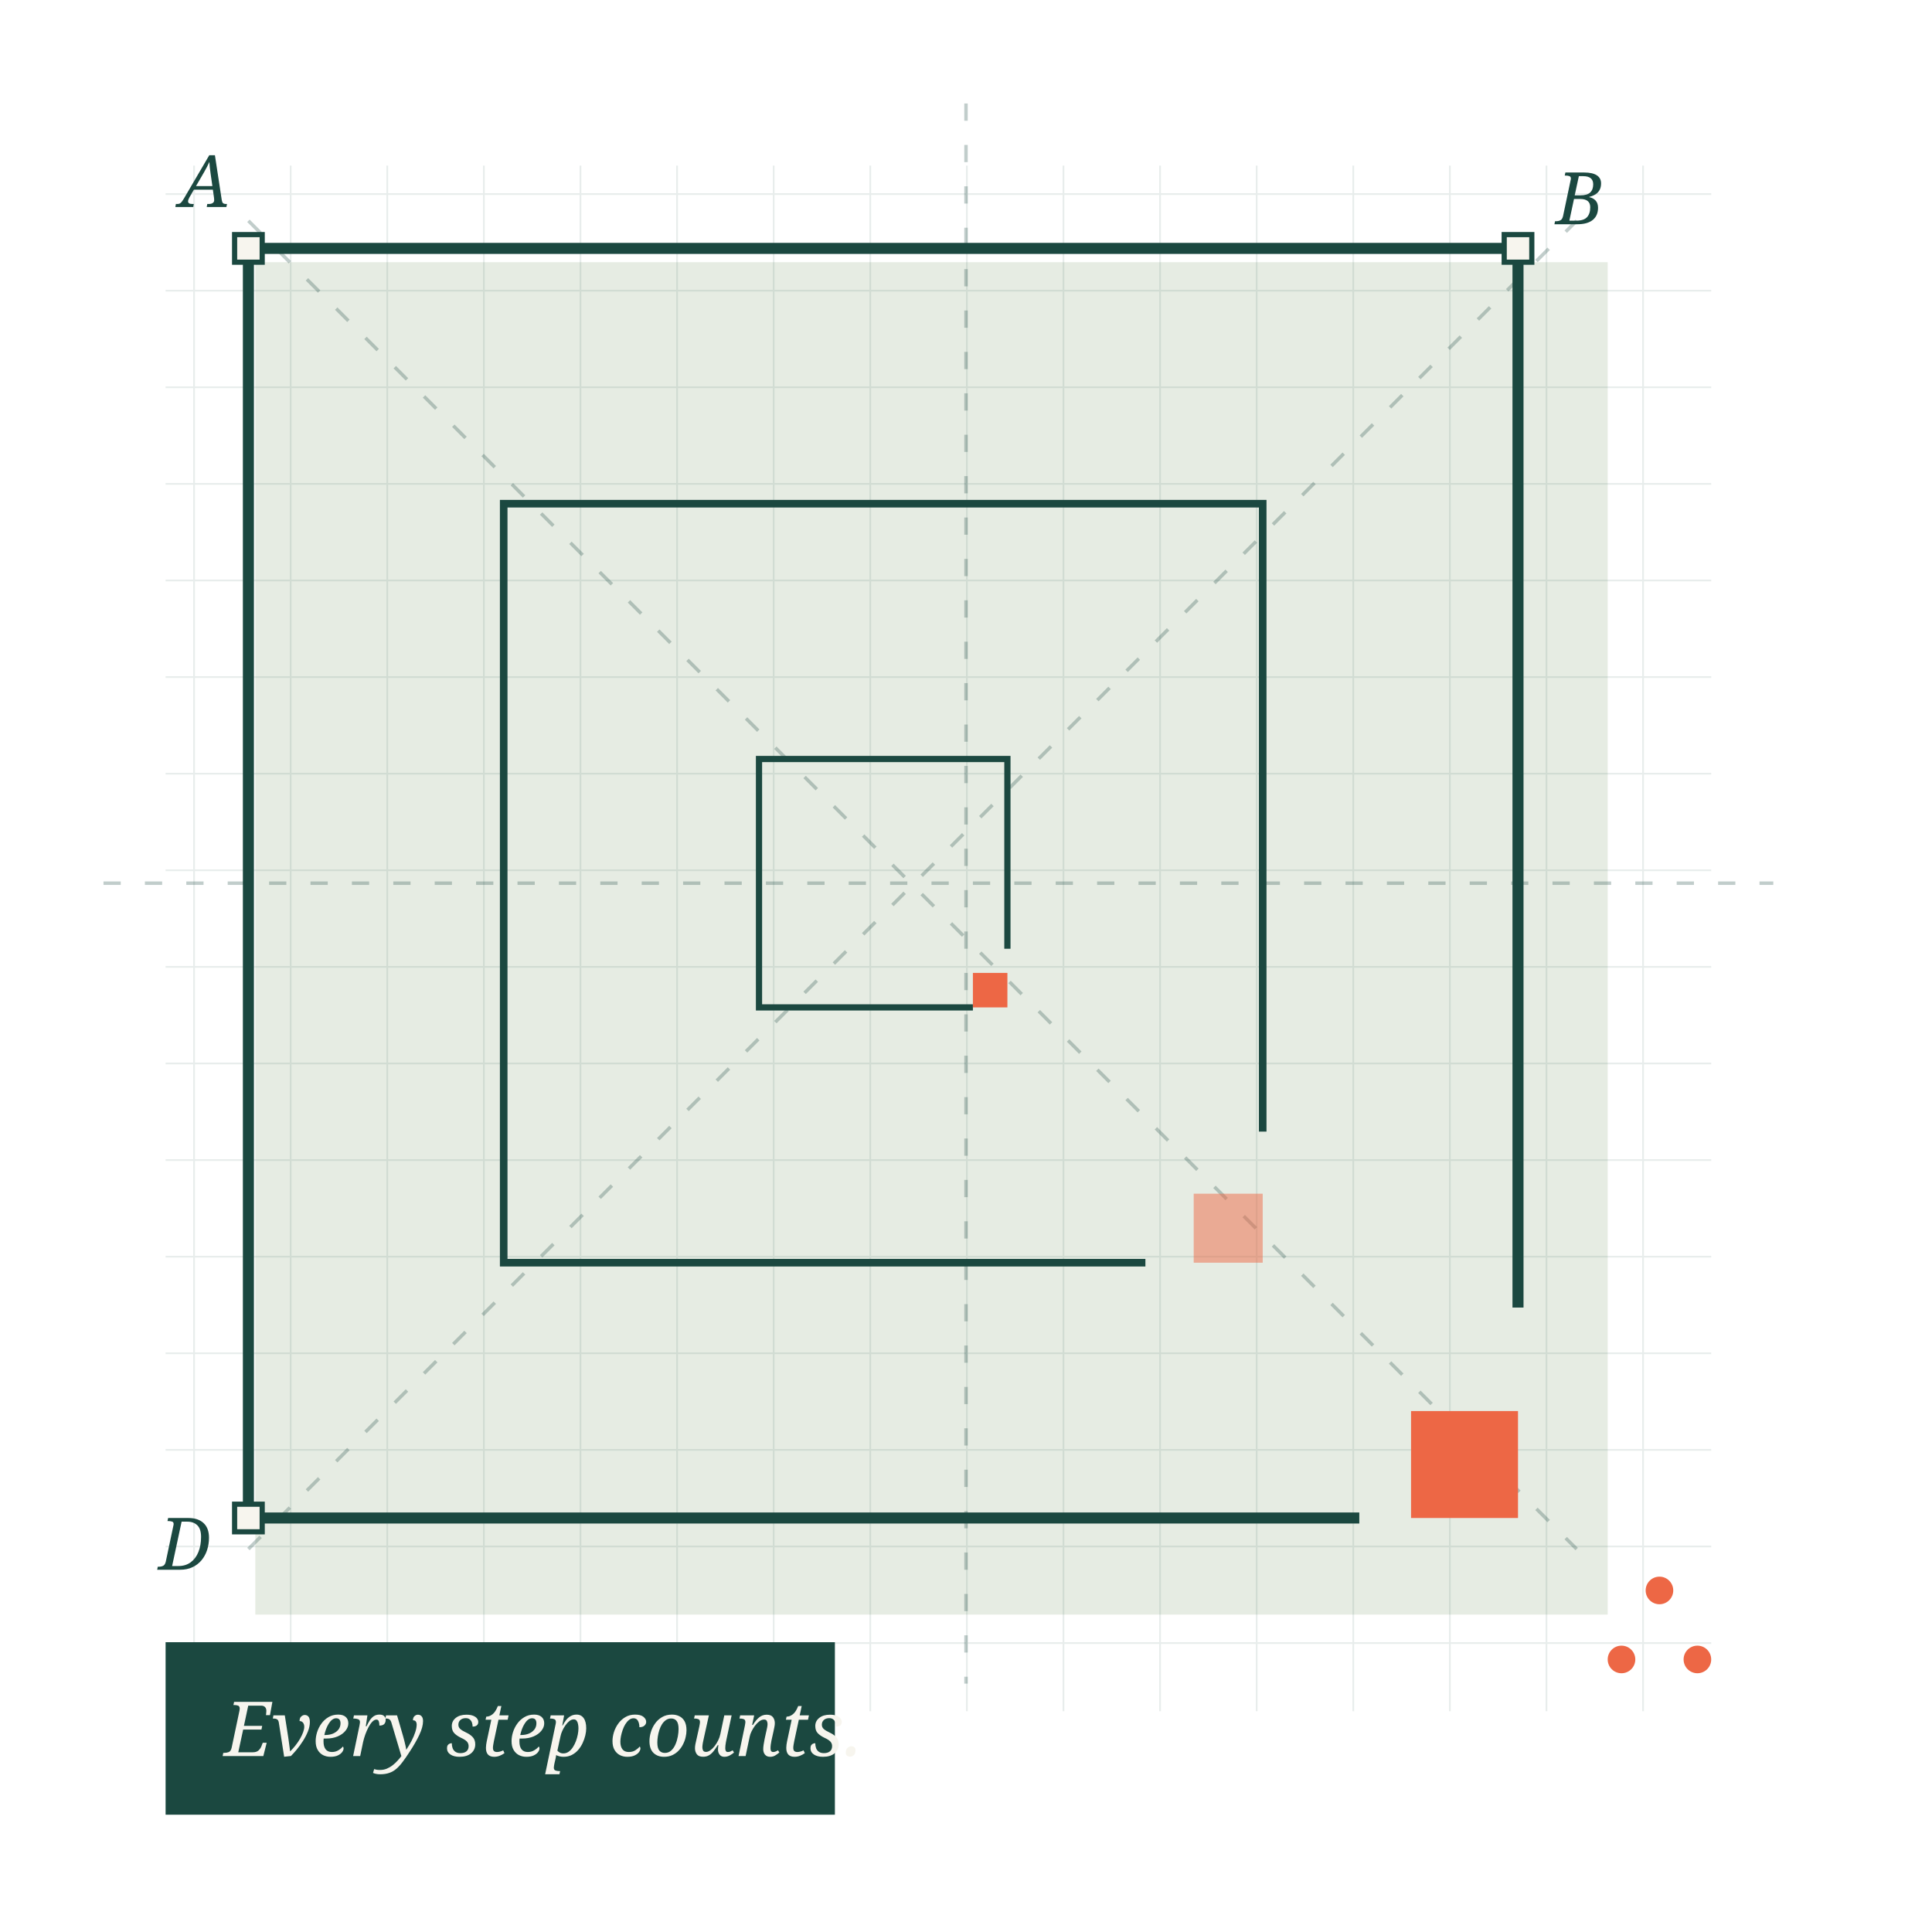
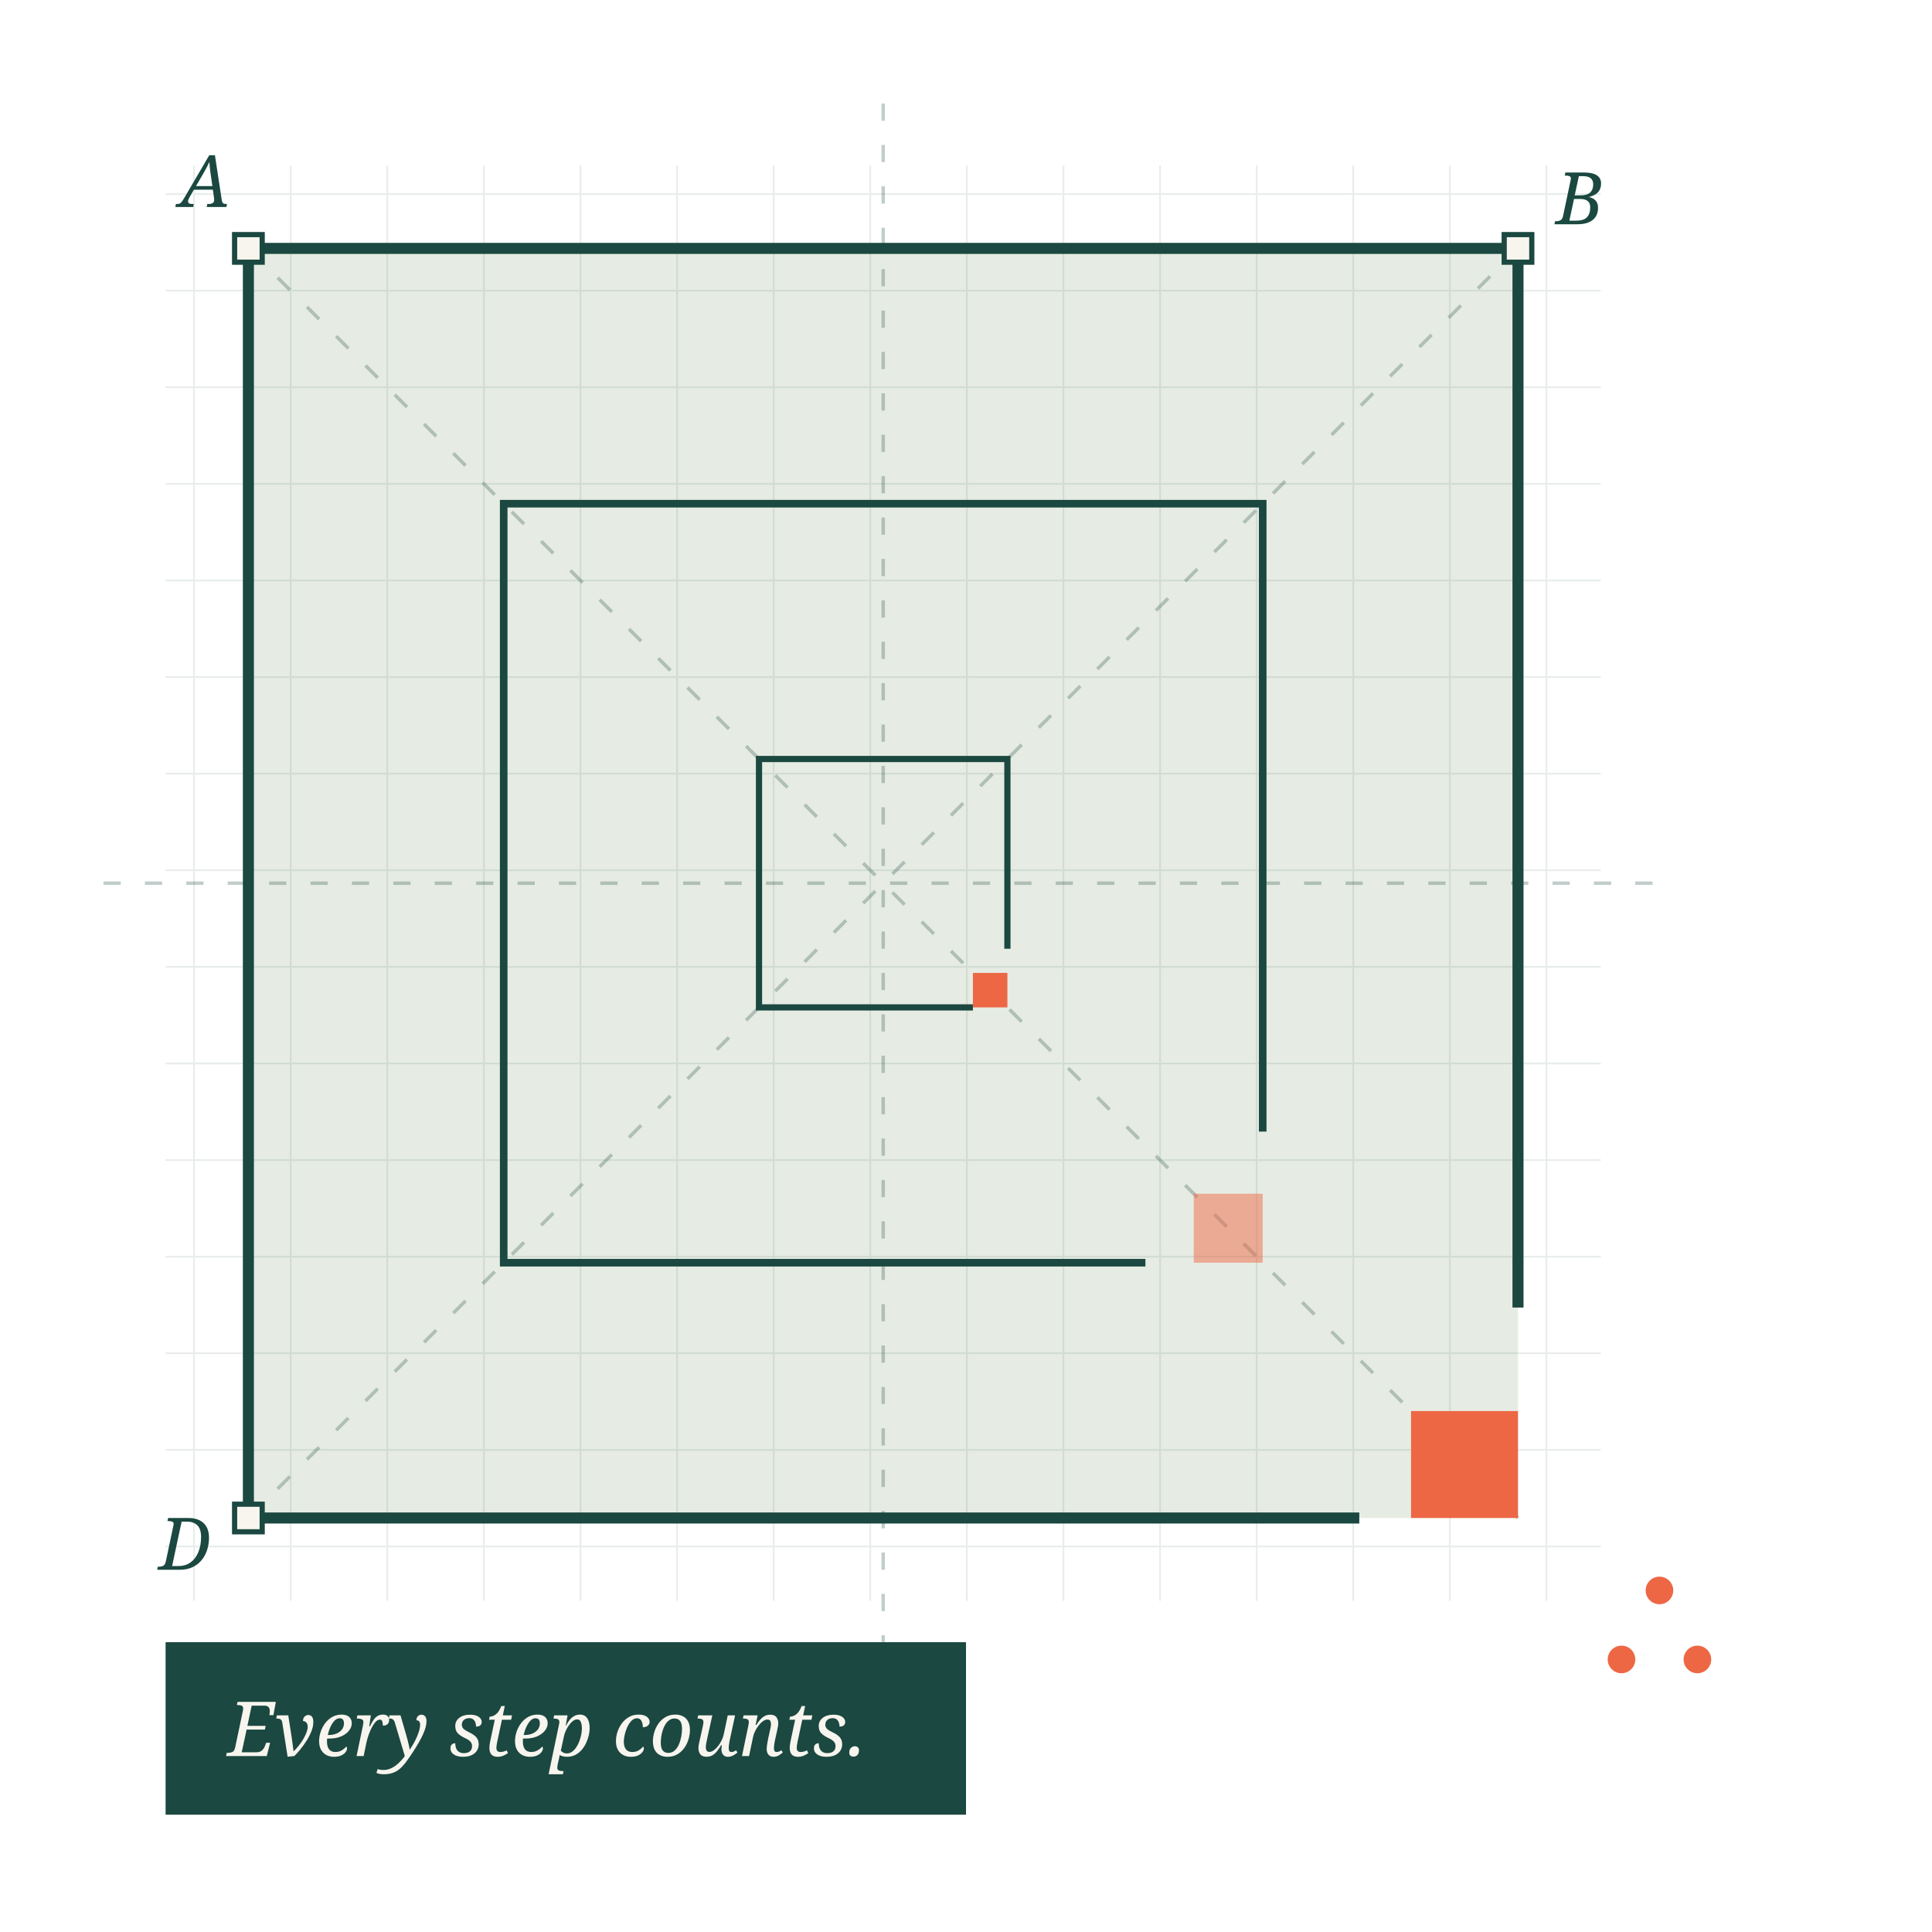
<svg xmlns="http://www.w3.org/2000/svg" viewBox="0 0 560 560" role="img" aria-labelledby="title">
  <defs>
    <pattern id="grid" width="28" height="28" patternUnits="userSpaceOnUse">
      <path d="M28 0H0V28" fill="none" stroke="#1b4840" stroke-opacity=".1" stroke-width="1" />
    </pattern>
  </defs>
-   <rect x="74" y="76" width="392" height="392" fill="#e6ece3" />
-   <rect x="48" y="48" width="448" height="448" fill="url(#grid)" />
+   <rect x="72" y="72" width="368" height="368" fill="#e6ece3" />
+   <rect x="48" y="48" width="416" height="416" fill="url(#grid)" />
  <g fill="none" stroke="#1b4840" stroke-width="1" stroke-opacity=".27" stroke-dasharray="5 7">
-     <path d="M72 64 457 449M72 449 457 64M280 30v458M30 256h484" />
+     <path d="M72 72 440 440M72 440 440 72M256 30V482M30 256H482" />
  </g>
  <g fill="none" stroke="#1b4840">
    <path d="M394 440H72V72H440V379" stroke-width="3.2" />
    <path d="M332 366H146V146H366V328" stroke-width="2.2" />
    <path d="M282 292H220V220H292V275" stroke-width="1.8" />
  </g>
  <path d="M409 409h31v31h-31z" fill="#ed6745" />
  <path d="M346 346h20v20h-20z" fill="#ed6745" opacity=".5" />
  <path d="M282 282h10v10h-10z" fill="#ed6745" />
  <g stroke="#1b4840" fill="#f7f5ee" stroke-width="1.5">
    <path d="M68 68h8v8h-8zM436 68h8v8h-8zM68 436h8v8h-8z" />
  </g>
  <g font-family="Georgia,serif" font-size="21" font-style="italic" fill="#1b4840">
    <text x="52" y="60">A</text>
    <text x="451" y="65">B</text>
    <text x="46" y="455">D</text>
  </g>
  <g transform="translate(48 476)">
-     <path d="M0 0h194v50H0z" fill="#1b4840" />
-     <text x="17" y="33" font-family="Georgia,serif" font-size="22" font-style="italic" fill="#f7f5ee">Every step counts.</text>
+     <path d="M0 0h232v50H0z" fill="#1b4840" />
+     <text x="18" y="33" font-family="Georgia,serif" font-size="22" font-style="italic" fill="#f7f5ee">Every step counts.</text>
  </g>
  <g fill="#ed6745">
    <circle cx="481" cy="461" r="4" />
    <circle cx="470" cy="481" r="4" />
    <circle cx="492" cy="481" r="4" />
  </g>
</svg>
